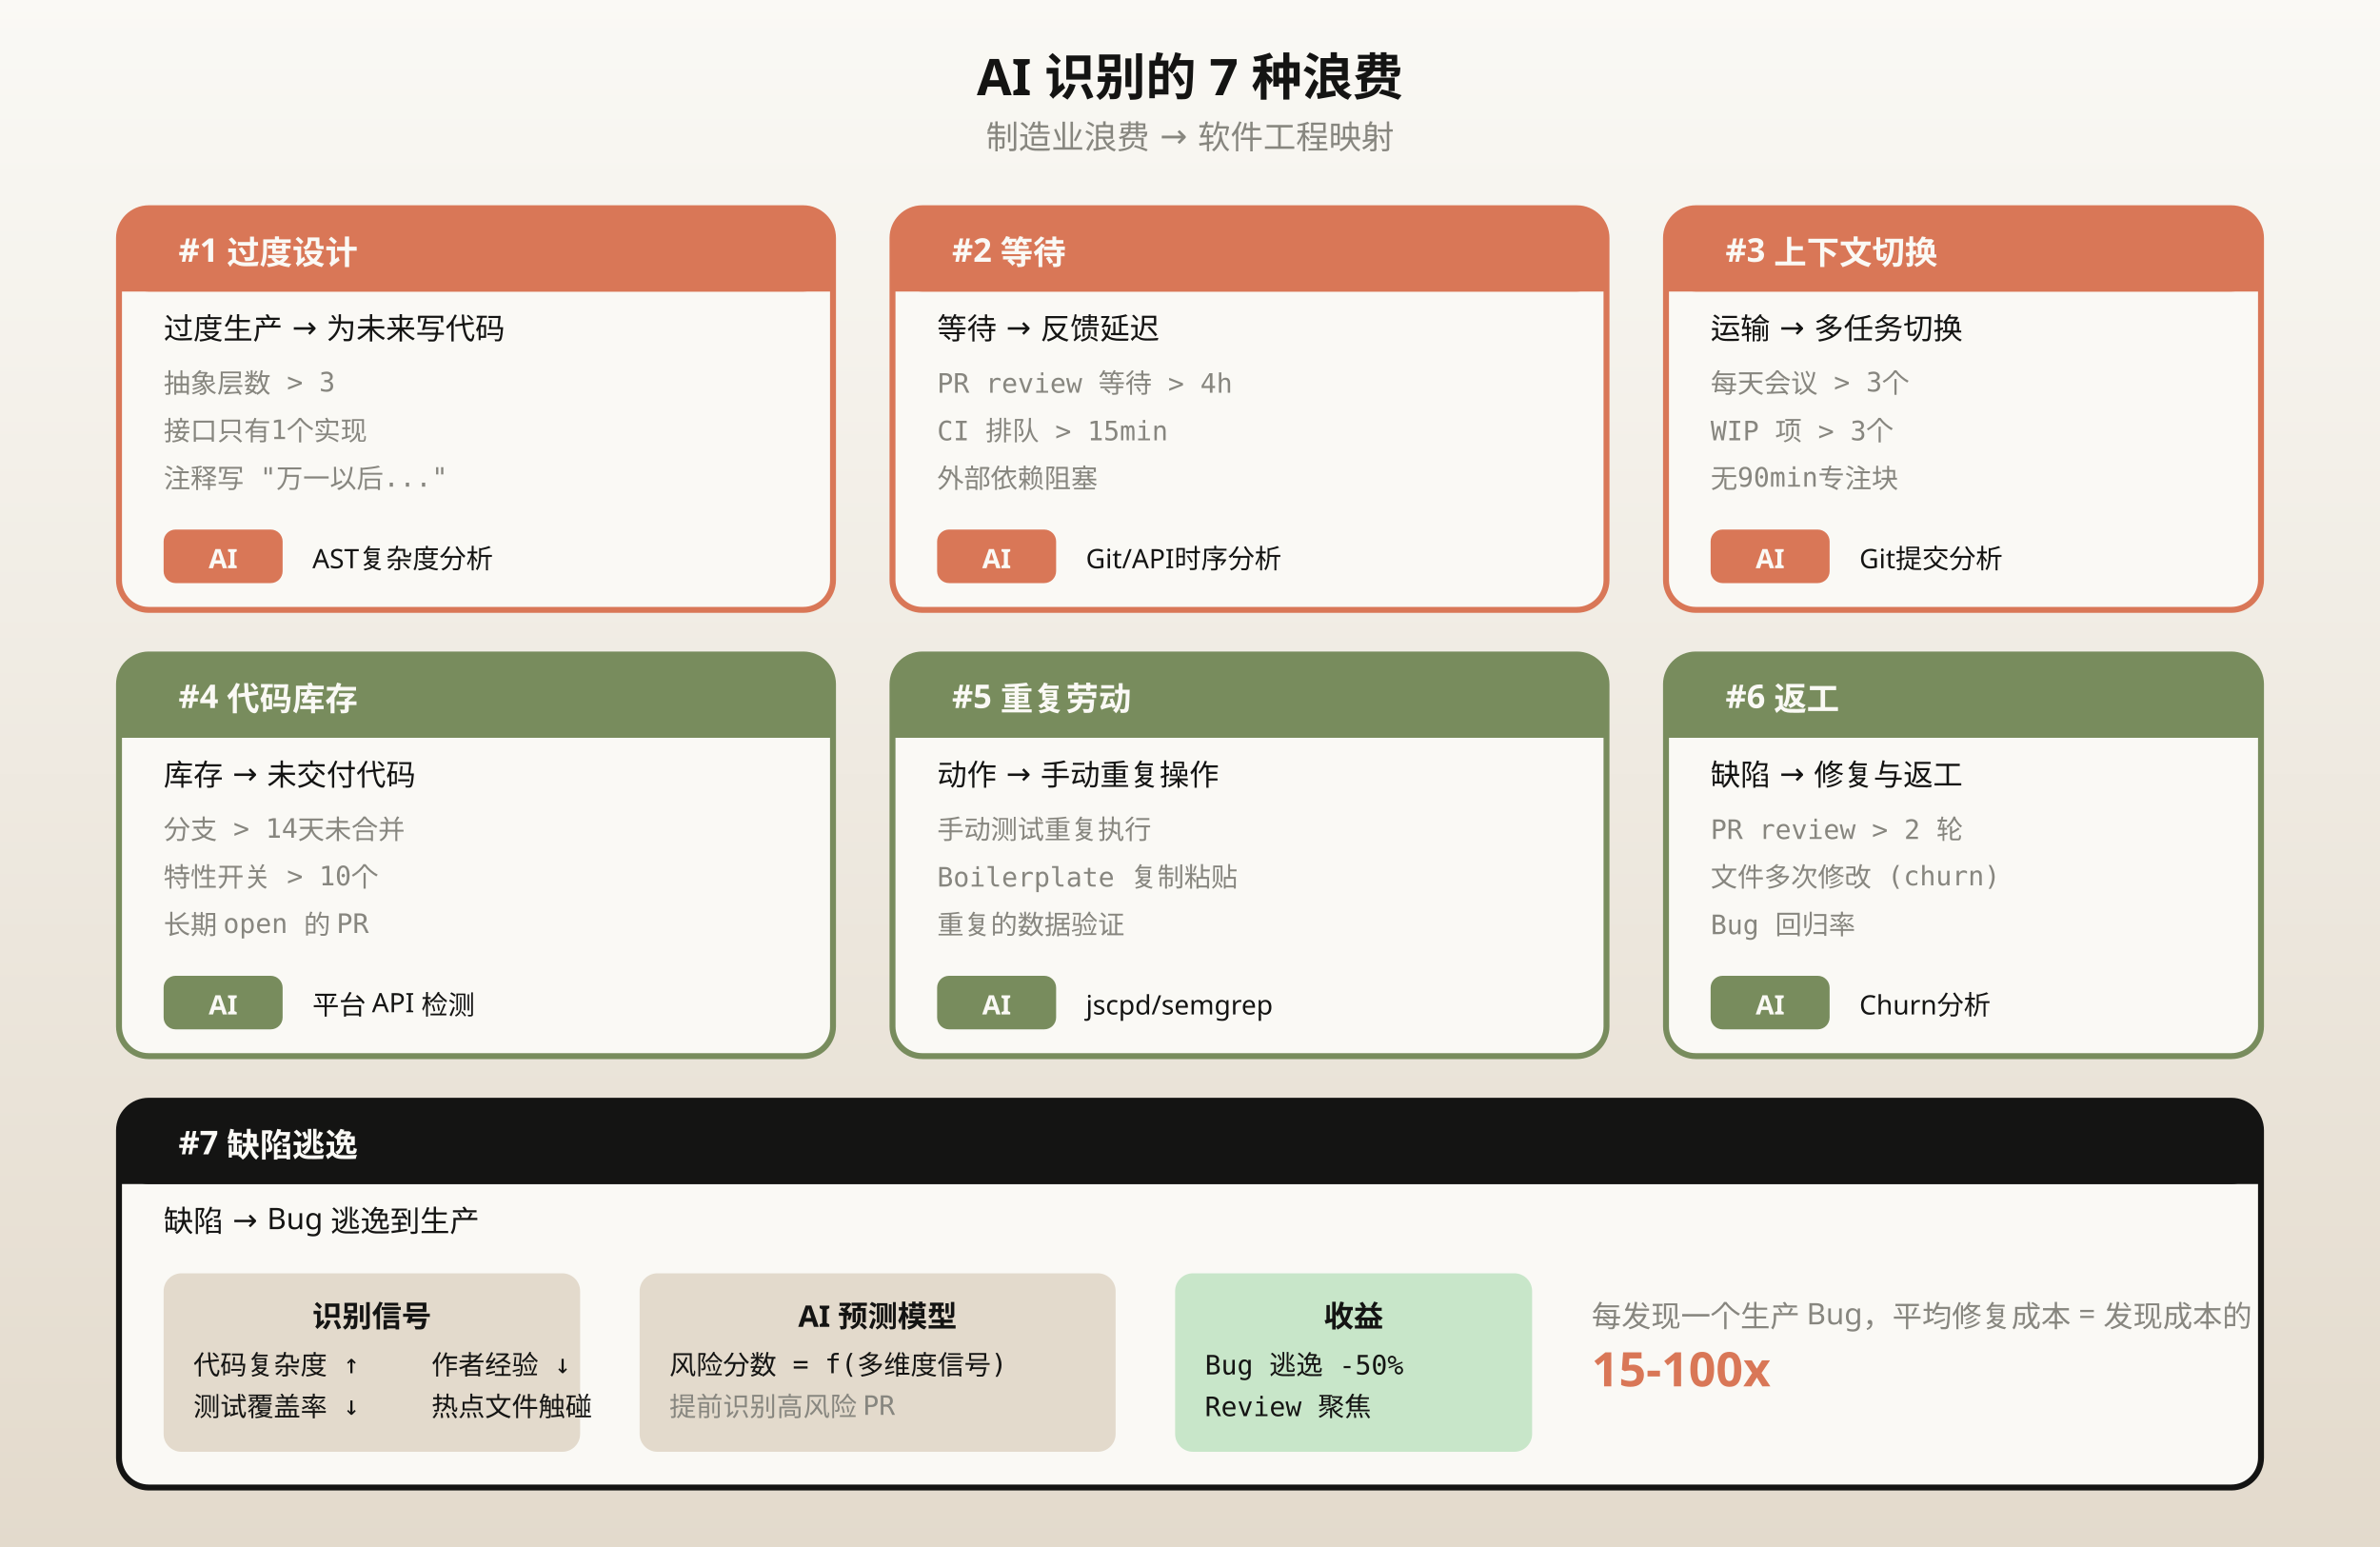
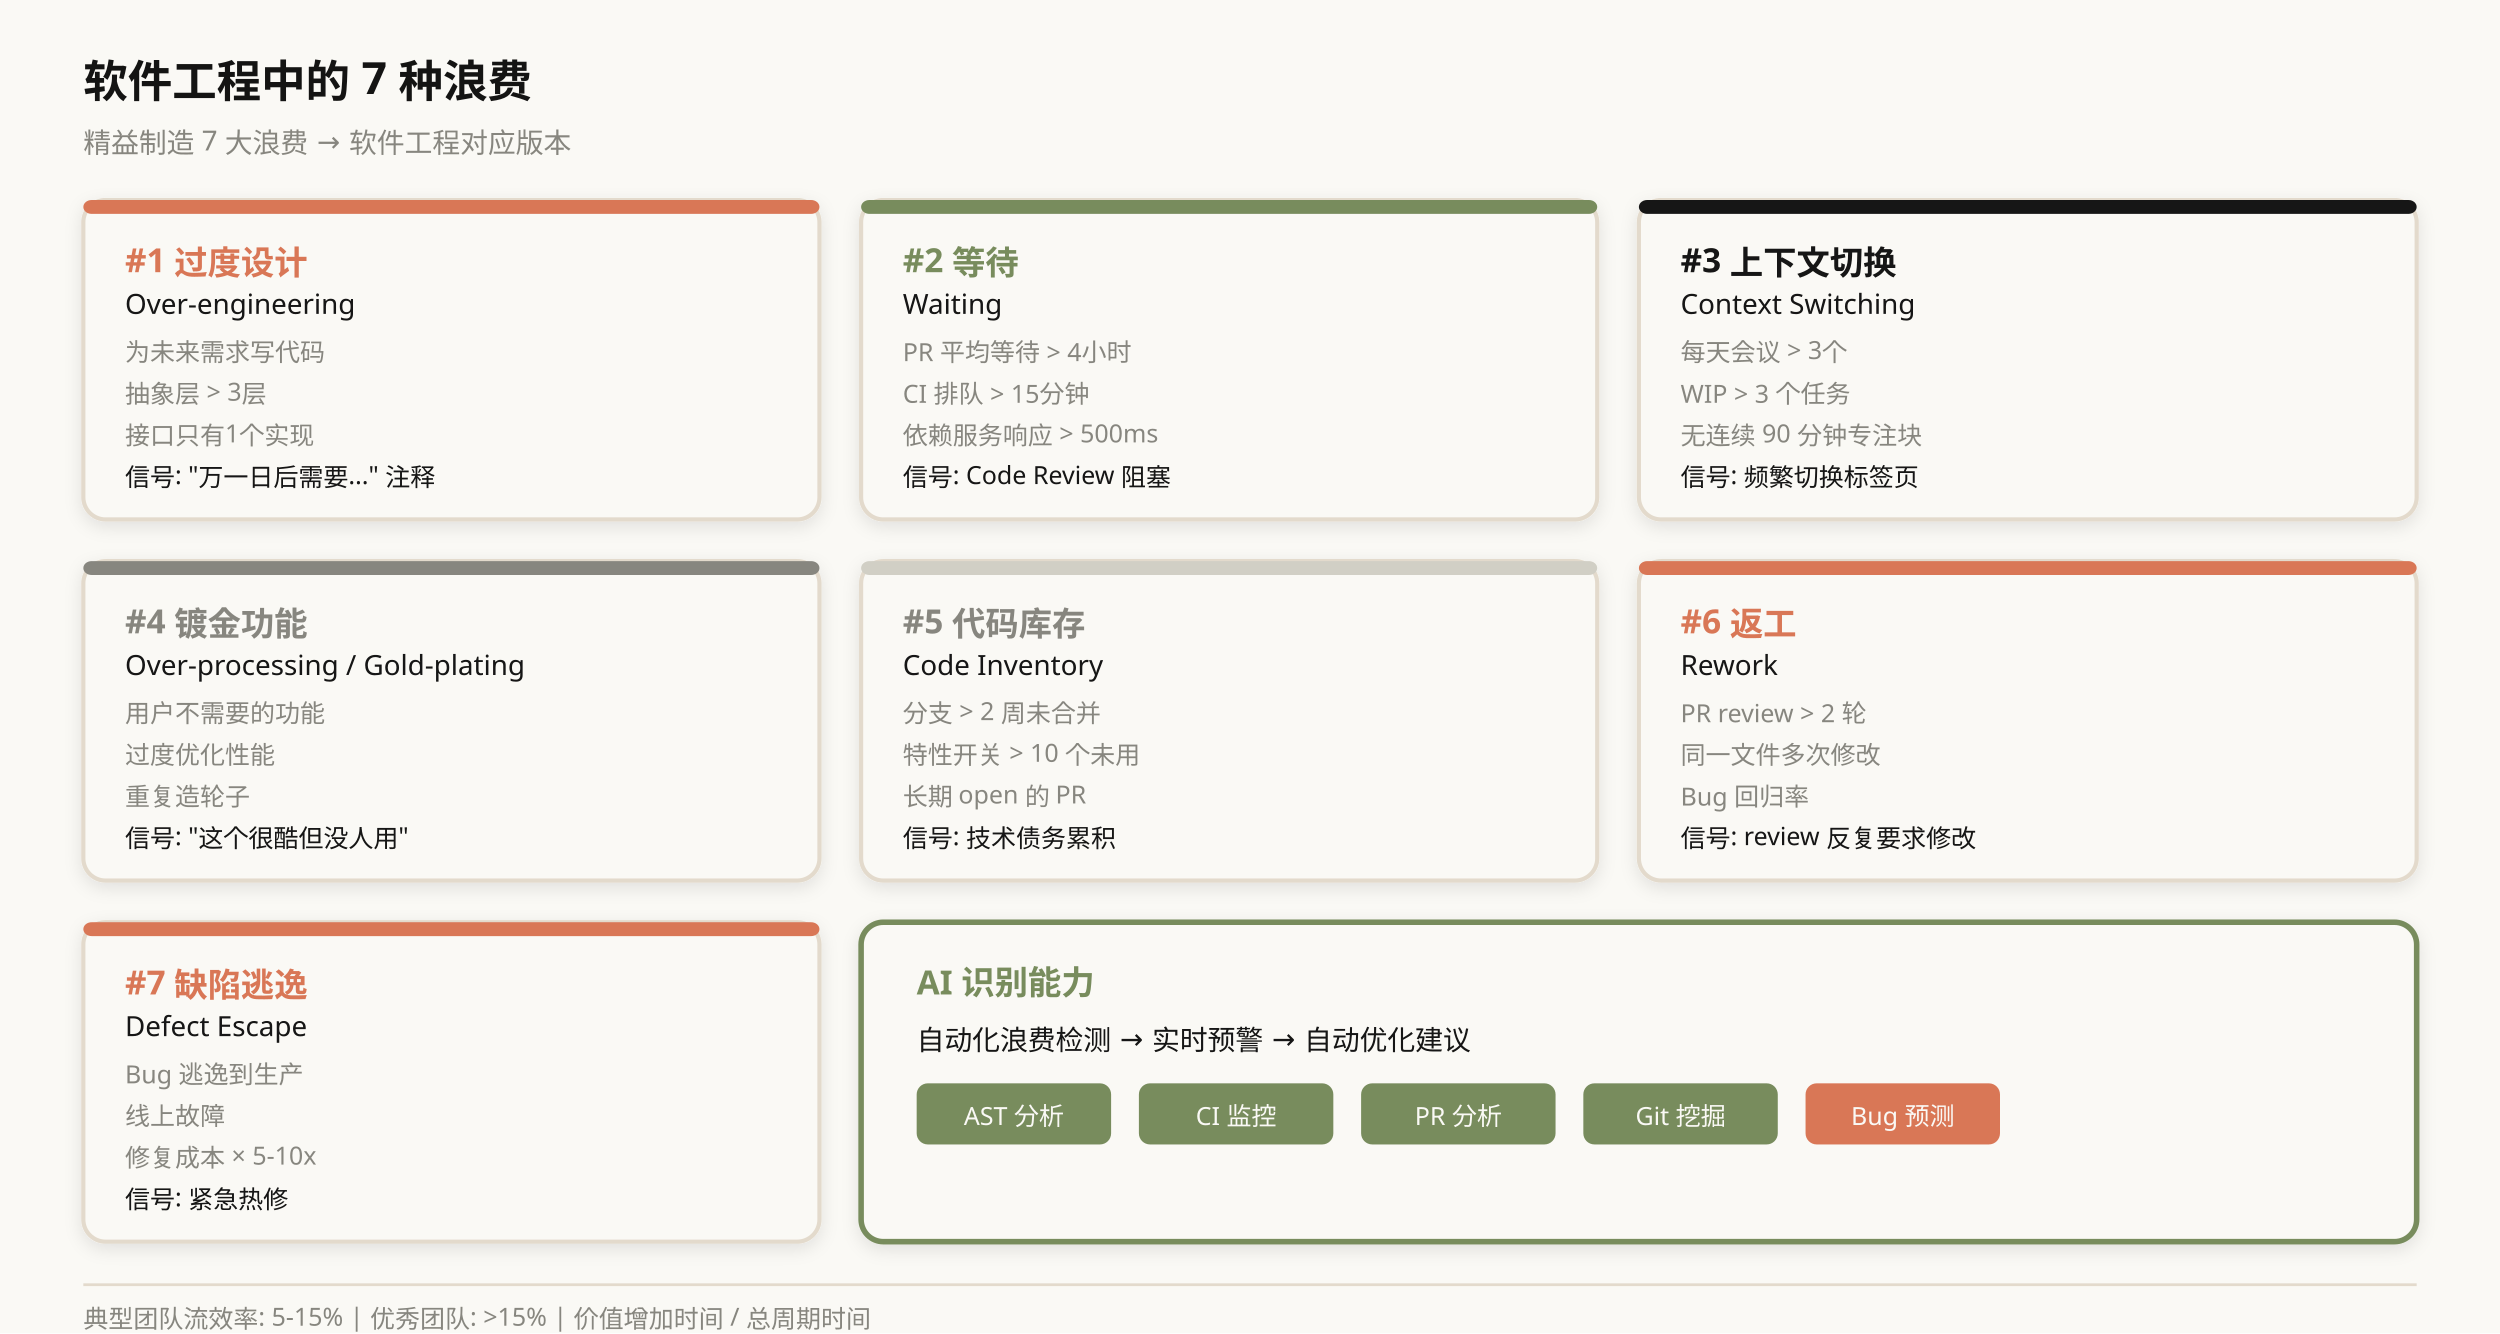
- <svg xmlns="http://www.w3.org/2000/svg" viewBox="0 0 800 520" role="img" aria-label="软件工程中的七种浪费">
+ <svg xmlns="http://www.w3.org/2000/svg" viewBox="0 0 900 480" role="img" aria-label="软件工程中的7种浪费">
  <defs>
-     <linearGradient id="bgGrad5" x1="0%" y1="0%" x2="0%" y2="100%">
-       <stop offset="0%" stop-color="#FAF9F5" />
-       <stop offset="100%" stop-color="#E3DACC" />
-     </linearGradient>
+     <filter id="sf" x="-10%" y="-10%" width="120%" height="120%">
+       <feDropShadow dx="0" dy="2" stdDeviation="3" flood-color="#141413" flood-opacity="0.1" />
+     </filter>
  </defs>
-   <rect width="800" height="520" fill="url(#bgGrad5)" />
-   <text x="400" y="32" font-family="system-ui, sans-serif" font-size="17" font-weight="700" fill="#141413" text-anchor="middle">AI 识别的 7 种浪费</text>
-   <text x="400" y="50" font-family="system-ui, sans-serif" font-size="11" fill="#87867F" text-anchor="middle">制造业浪费 → 软件工程映射</text>
-   <rect x="40" y="70" width="240" height="135" rx="10" fill="#FAF9F5" stroke="#D97757" stroke-width="2" />
-   <rect x="40" y="70" width="240" height="28" rx="10" fill="#D97757" />
-   <rect x="40" y="90" width="240" height="8" fill="#D97757" />
-   <text x="60" y="88" font-family="system-ui, sans-serif" font-size="11" font-weight="700" fill="#FAF9F5">#1 过度设计</text>
-   <text x="55" y="114" font-family="system-ui, sans-serif" font-size="10" fill="#141413">过度生产 → 为未来写代码</text>
-   <text x="55" y="132" font-family="monospace" font-size="9" fill="#87867F">抽象层数 &gt; 3</text>
-   <text x="55" y="148" font-family="monospace" font-size="9" fill="#87867F">接口只有1个实现</text>
-   <text x="55" y="164" font-family="monospace" font-size="9" fill="#87867F">注释写 "万一以后..."</text>
-   <rect x="55" y="178" width="40" height="18" rx="4" fill="#D97757" />
-   <text x="75" y="191" font-family="system-ui, sans-serif" font-size="9" font-weight="600" fill="#FAF9F5" text-anchor="middle">AI</text>
-   <text x="105" y="191" font-family="system-ui, sans-serif" font-size="9" fill="#141413">AST复杂度分析</text>
-   <rect x="300" y="70" width="240" height="135" rx="10" fill="#FAF9F5" stroke="#D97757" stroke-width="2" />
-   <rect x="300" y="70" width="240" height="28" rx="10" fill="#D97757" />
-   <rect x="300" y="90" width="240" height="8" fill="#D97757" />
-   <text x="320" y="88" font-family="system-ui, sans-serif" font-size="11" font-weight="700" fill="#FAF9F5">#2 等待</text>
-   <text x="315" y="114" font-family="system-ui, sans-serif" font-size="10" fill="#141413">等待 → 反馈延迟</text>
-   <text x="315" y="132" font-family="monospace" font-size="9" fill="#87867F">PR review 等待 &gt; 4h</text>
-   <text x="315" y="148" font-family="monospace" font-size="9" fill="#87867F">CI 排队 &gt; 15min</text>
-   <text x="315" y="164" font-family="monospace" font-size="9" fill="#87867F">外部依赖阻塞</text>
-   <rect x="315" y="178" width="40" height="18" rx="4" fill="#D97757" />
-   <text x="335" y="191" font-family="system-ui, sans-serif" font-size="9" font-weight="600" fill="#FAF9F5" text-anchor="middle">AI</text>
-   <text x="365" y="191" font-family="system-ui, sans-serif" font-size="9" fill="#141413">Git/API时序分析</text>
-   <rect x="560" y="70" width="200" height="135" rx="10" fill="#FAF9F5" stroke="#D97757" stroke-width="2" />
-   <rect x="560" y="70" width="200" height="28" rx="10" fill="#D97757" />
-   <rect x="560" y="90" width="200" height="8" fill="#D97757" />
-   <text x="580" y="88" font-family="system-ui, sans-serif" font-size="11" font-weight="700" fill="#FAF9F5">#3 上下文切换</text>
-   <text x="575" y="114" font-family="system-ui, sans-serif" font-size="10" fill="#141413">运输 → 多任务切换</text>
-   <text x="575" y="132" font-family="monospace" font-size="9" fill="#87867F">每天会议 &gt; 3个</text>
-   <text x="575" y="148" font-family="monospace" font-size="9" fill="#87867F">WIP 项 &gt; 3个</text>
-   <text x="575" y="164" font-family="monospace" font-size="9" fill="#87867F">无90min专注块</text>
-   <rect x="575" y="178" width="40" height="18" rx="4" fill="#D97757" />
-   <text x="595" y="191" font-family="system-ui, sans-serif" font-size="9" font-weight="600" fill="#FAF9F5" text-anchor="middle">AI</text>
-   <text x="625" y="191" font-family="system-ui, sans-serif" font-size="9" fill="#141413">Git提交分析</text>
-   <rect x="40" y="220" width="240" height="135" rx="10" fill="#FAF9F5" stroke="#788C5D" stroke-width="2" />
-   <rect x="40" y="220" width="240" height="28" rx="10" fill="#788C5D" />
-   <rect x="40" y="240" width="240" height="8" fill="#788C5D" />
-   <text x="60" y="238" font-family="system-ui, sans-serif" font-size="11" font-weight="700" fill="#FAF9F5">#4 代码库存</text>
-   <text x="55" y="264" font-family="system-ui, sans-serif" font-size="10" fill="#141413">库存 → 未交付代码</text>
-   <text x="55" y="282" font-family="monospace" font-size="9" fill="#87867F">分支 &gt; 14天未合并</text>
-   <text x="55" y="298" font-family="monospace" font-size="9" fill="#87867F">特性开关 &gt; 10个</text>
-   <text x="55" y="314" font-family="monospace" font-size="9" fill="#87867F">长期 open 的 PR</text>
-   <rect x="55" y="328" width="40" height="18" rx="4" fill="#788C5D" />
-   <text x="75" y="341" font-family="system-ui, sans-serif" font-size="9" font-weight="600" fill="#FAF9F5" text-anchor="middle">AI</text>
-   <text x="105" y="341" font-family="system-ui, sans-serif" font-size="9" fill="#141413">平台 API 检测</text>
-   <rect x="300" y="220" width="240" height="135" rx="10" fill="#FAF9F5" stroke="#788C5D" stroke-width="2" />
-   <rect x="300" y="220" width="240" height="28" rx="10" fill="#788C5D" />
-   <rect x="300" y="240" width="240" height="8" fill="#788C5D" />
-   <text x="320" y="238" font-family="system-ui, sans-serif" font-size="11" font-weight="700" fill="#FAF9F5">#5 重复劳动</text>
-   <text x="315" y="264" font-family="system-ui, sans-serif" font-size="10" fill="#141413">动作 → 手动重复操作</text>
-   <text x="315" y="282" font-family="monospace" font-size="9" fill="#87867F">手动测试重复执行</text>
-   <text x="315" y="298" font-family="monospace" font-size="9" fill="#87867F">Boilerplate 复制粘贴</text>
-   <text x="315" y="314" font-family="monospace" font-size="9" fill="#87867F">重复的数据验证</text>
-   <rect x="315" y="328" width="40" height="18" rx="4" fill="#788C5D" />
-   <text x="335" y="341" font-family="system-ui, sans-serif" font-size="9" font-weight="600" fill="#FAF9F5" text-anchor="middle">AI</text>
-   <text x="365" y="341" font-family="system-ui, sans-serif" font-size="9" fill="#141413">jscpd/semgrep</text>
-   <rect x="560" y="220" width="200" height="135" rx="10" fill="#FAF9F5" stroke="#788C5D" stroke-width="2" />
-   <rect x="560" y="220" width="200" height="28" rx="10" fill="#788C5D" />
-   <rect x="560" y="240" width="200" height="8" fill="#788C5D" />
-   <text x="580" y="238" font-family="system-ui, sans-serif" font-size="11" font-weight="700" fill="#FAF9F5">#6 返工</text>
-   <text x="575" y="264" font-family="system-ui, sans-serif" font-size="10" fill="#141413">缺陷 → 修复与返工</text>
-   <text x="575" y="282" font-family="monospace" font-size="9" fill="#87867F">PR review &gt; 2 轮</text>
-   <text x="575" y="298" font-family="monospace" font-size="9" fill="#87867F">文件多次修改 (churn)</text>
-   <text x="575" y="314" font-family="monospace" font-size="9" fill="#87867F">Bug 回归率</text>
-   <rect x="575" y="328" width="40" height="18" rx="4" fill="#788C5D" />
-   <text x="595" y="341" font-family="system-ui, sans-serif" font-size="9" font-weight="600" fill="#FAF9F5" text-anchor="middle">AI</text>
-   <text x="625" y="341" font-family="system-ui, sans-serif" font-size="9" fill="#141413">Churn分析</text>
-   <rect x="40" y="370" width="720" height="130" rx="10" fill="#FAF9F5" stroke="#141413" stroke-width="2" />
-   <rect x="40" y="370" width="720" height="28" rx="10" fill="#141413" />
-   <rect x="40" y="390" width="720" height="8" fill="#141413" />
-   <text x="60" y="388" font-family="system-ui, sans-serif" font-size="11" font-weight="700" fill="#FAF9F5">#7 缺陷逃逸</text>
-   <text x="55" y="414" font-family="system-ui, sans-serif" font-size="10" fill="#141413">缺陷 → Bug 逃逸到生产</text>
-   <rect x="55" y="428" width="140" height="60" rx="6" fill="#E3DACC" />
-   <text x="125" y="446" font-family="system-ui, sans-serif" font-size="10" font-weight="600" fill="#141413" text-anchor="middle">识别信号</text>
-   <text x="65" y="462" font-family="monospace" font-size="9" fill="#141413">代码复杂度 ↑</text>
-   <text x="65" y="476" font-family="monospace" font-size="9" fill="#141413">测试覆盖率 ↓</text>
-   <text x="145" y="462" font-family="monospace" font-size="9" fill="#141413">作者经验 ↓</text>
-   <text x="145" y="476" font-family="monospace" font-size="9" fill="#141413">热点文件触碰</text>
-   <rect x="215" y="428" width="160" height="60" rx="6" fill="#E3DACC" />
-   <text x="295" y="446" font-family="system-ui, sans-serif" font-size="10" font-weight="600" fill="#141413" text-anchor="middle">AI 预测模型</text>
-   <text x="225" y="462" font-family="monospace" font-size="9" fill="#141413">风险分数 = f(多维度信号)</text>
-   <text x="225" y="476" font-family="monospace" font-size="9" fill="#87867F">提前识别高风险 PR</text>
-   <rect x="395" y="428" width="120" height="60" rx="6" fill="#C8E6C9" />
-   <text x="455" y="446" font-family="system-ui, sans-serif" font-size="10" font-weight="600" fill="#141413" text-anchor="middle">收益</text>
-   <text x="405" y="462" font-family="monospace" font-size="9" fill="#141413">Bug 逃逸 -50%</text>
-   <text x="405" y="476" font-family="monospace" font-size="9" fill="#141413">Review 聚焦</text>
-   <text x="535" y="446" font-family="system-ui, sans-serif" font-size="10" fill="#87867F">每发现一个生产 Bug，平均修复成本 = 发现成本的</text>
-   <text x="535" y="466" font-family="system-ui, sans-serif" font-size="16" font-weight="800" fill="#D97757">15-100x</text>
+   <rect width="900" height="480" fill="#FAF9F5" />
+   <text x="30" y="35" font-family="system-ui,sans-serif" font-size="16" font-weight="700" fill="#141413">软件工程中的 7 种浪费</text>
+   <text x="30" y="55" font-family="system-ui,sans-serif" font-size="10" fill="#87867F">精益制造 7 大浪费 → 软件工程对应版本</text>
+   <g filter="url(#sf)">
+     <rect x="30" y="72" width="265" height="115" rx="8" fill="#FAF9F5" stroke="#E3DACC" stroke-width="1.5" />
+     <rect x="30" y="72" width="265" height="5" rx="3" fill="#D97757" />
+     <text x="45" y="98" font-family="system-ui,sans-serif" font-size="12" font-weight="700" fill="#D97757">#1 过度设计</text>
+     <text x="45" y="113" font-family="system-ui,sans-serif" font-size="10" fill="#141413">Over-engineering</text>
+     <text x="45" y="130" font-family="system-ui,sans-serif" font-size="9" fill="#87867F">为未来需求写代码</text>
+     <text x="45" y="145" font-family="system-ui,sans-serif" font-size="9" fill="#87867F">抽象层 &gt; 3层</text>
+     <text x="45" y="160" font-family="system-ui,sans-serif" font-size="9" fill="#87867F">接口只有1个实现</text>
+     <text x="45" y="175" font-family="system-ui,sans-serif" font-size="9" fill="#141413">信号: "万一日后需要..." 注释</text>
+   </g>
+   <g filter="url(#sf)">
+     <rect x="310" y="72" width="265" height="115" rx="8" fill="#FAF9F5" stroke="#E3DACC" stroke-width="1.5" />
+     <rect x="310" y="72" width="265" height="5" rx="3" fill="#788C5D" />
+     <text x="325" y="98" font-family="system-ui,sans-serif" font-size="12" font-weight="700" fill="#788C5D">#2 等待</text>
+     <text x="325" y="113" font-family="system-ui,sans-serif" font-size="10" fill="#141413">Waiting</text>
+     <text x="325" y="130" font-family="system-ui,sans-serif" font-size="9" fill="#87867F">PR 平均等待 &gt; 4小时</text>
+     <text x="325" y="145" font-family="system-ui,sans-serif" font-size="9" fill="#87867F">CI 排队 &gt; 15分钟</text>
+     <text x="325" y="160" font-family="system-ui,sans-serif" font-size="9" fill="#87867F">依赖服务响应 &gt; 500ms</text>
+     <text x="325" y="175" font-family="system-ui,sans-serif" font-size="9" fill="#141413">信号: Code Review 阻塞</text>
+   </g>
+   <g filter="url(#sf)">
+     <rect x="590" y="72" width="280" height="115" rx="8" fill="#FAF9F5" stroke="#E3DACC" stroke-width="1.5" />
+     <rect x="590" y="72" width="280" height="5" rx="3" fill="#141413" />
+     <text x="605" y="98" font-family="system-ui,sans-serif" font-size="12" font-weight="700" fill="#141413">#3 上下文切换</text>
+     <text x="605" y="113" font-family="system-ui,sans-serif" font-size="10" fill="#141413">Context Switching</text>
+     <text x="605" y="130" font-family="system-ui,sans-serif" font-size="9" fill="#87867F">每天会议 &gt; 3个</text>
+     <text x="605" y="145" font-family="system-ui,sans-serif" font-size="9" fill="#87867F">WIP &gt; 3 个任务</text>
+     <text x="605" y="160" font-family="system-ui,sans-serif" font-size="9" fill="#87867F">无连续 90 分钟专注块</text>
+     <text x="605" y="175" font-family="system-ui,sans-serif" font-size="9" fill="#141413">信号: 频繁切换标签页</text>
+   </g>
+   <g filter="url(#sf)">
+     <rect x="30" y="202" width="265" height="115" rx="8" fill="#FAF9F5" stroke="#E3DACC" stroke-width="1.5" />
+     <rect x="30" y="202" width="265" height="5" rx="3" fill="#87867F" />
+     <text x="45" y="228" font-family="system-ui,sans-serif" font-size="12" font-weight="700" fill="#87867F">#4 镀金功能</text>
+     <text x="45" y="243" font-family="system-ui,sans-serif" font-size="10" fill="#141413">Over-processing / Gold-plating</text>
+     <text x="45" y="260" font-family="system-ui,sans-serif" font-size="9" fill="#87867F">用户不需要的功能</text>
+     <text x="45" y="275" font-family="system-ui,sans-serif" font-size="9" fill="#87867F">过度优化性能</text>
+     <text x="45" y="290" font-family="system-ui,sans-serif" font-size="9" fill="#87867F">重复造轮子</text>
+     <text x="45" y="305" font-family="system-ui,sans-serif" font-size="9" fill="#141413">信号: "这个很酷但没人用"</text>
+   </g>
+   <g filter="url(#sf)">
+     <rect x="310" y="202" width="265" height="115" rx="8" fill="#FAF9F5" stroke="#E3DACC" stroke-width="1.5" />
+     <rect x="310" y="202" width="265" height="5" rx="3" fill="#D1CFC5" />
+     <text x="325" y="228" font-family="system-ui,sans-serif" font-size="12" font-weight="700" fill="#87867F">#5 代码库存</text>
+     <text x="325" y="243" font-family="system-ui,sans-serif" font-size="10" fill="#141413">Code Inventory</text>
+     <text x="325" y="260" font-family="system-ui,sans-serif" font-size="9" fill="#87867F">分支 &gt; 2 周未合并</text>
+     <text x="325" y="275" font-family="system-ui,sans-serif" font-size="9" fill="#87867F">特性开关 &gt; 10 个未用</text>
+     <text x="325" y="290" font-family="system-ui,sans-serif" font-size="9" fill="#87867F">长期 open 的 PR</text>
+     <text x="325" y="305" font-family="system-ui,sans-serif" font-size="9" fill="#141413">信号: 技术债务累积</text>
+   </g>
+   <g filter="url(#sf)">
+     <rect x="590" y="202" width="280" height="115" rx="8" fill="#FAF9F5" stroke="#E3DACC" stroke-width="1.5" />
+     <rect x="590" y="202" width="280" height="5" rx="3" fill="#D97757" />
+     <text x="605" y="228" font-family="system-ui,sans-serif" font-size="12" font-weight="700" fill="#D97757">#6 返工</text>
+     <text x="605" y="243" font-family="system-ui,sans-serif" font-size="10" fill="#141413">Rework</text>
+     <text x="605" y="260" font-family="system-ui,sans-serif" font-size="9" fill="#87867F">PR review &gt; 2 轮</text>
+     <text x="605" y="275" font-family="system-ui,sans-serif" font-size="9" fill="#87867F">同一文件多次修改</text>
+     <text x="605" y="290" font-family="system-ui,sans-serif" font-size="9" fill="#87867F">Bug 回归率</text>
+     <text x="605" y="305" font-family="system-ui,sans-serif" font-size="9" fill="#141413">信号: review 反复要求修改</text>
+   </g>
+   <g filter="url(#sf)">
+     <rect x="30" y="332" width="265" height="115" rx="8" fill="#FAF9F5" stroke="#E3DACC" stroke-width="1.5" />
+     <rect x="30" y="332" width="265" height="5" rx="3" fill="#D97757" />
+     <text x="45" y="358" font-family="system-ui,sans-serif" font-size="12" font-weight="700" fill="#D97757">#7 缺陷逃逸</text>
+     <text x="45" y="373" font-family="system-ui,sans-serif" font-size="10" fill="#141413">Defect Escape</text>
+     <text x="45" y="390" font-family="system-ui,sans-serif" font-size="9" fill="#87867F">Bug 逃逸到生产</text>
+     <text x="45" y="405" font-family="system-ui,sans-serif" font-size="9" fill="#87867F">线上故障</text>
+     <text x="45" y="420" font-family="system-ui,sans-serif" font-size="9" fill="#87867F">修复成本 × 5-10x</text>
+     <text x="45" y="435" font-family="system-ui,sans-serif" font-size="9" fill="#141413">信号: 紧急热修</text>
+   </g>
+   <g filter="url(#sf)">
+     <rect x="310" y="332" width="560" height="115" rx="8" fill="#FAF9F5" stroke="#788C5D" stroke-width="2" />
+     <text x="330" y="358" font-family="system-ui,sans-serif" font-size="12" font-weight="700" fill="#788C5D">AI 识别能力</text>
+     <text x="330" y="378" font-family="system-ui,sans-serif" font-size="10" fill="#141413">自动化浪费检测 → 实时预警 → 自动优化建议</text>
+     <g transform="translate(330, 390)">
+       <rect width="70" height="22" rx="4" fill="#788C5D" />
+       <text x="35" y="15" font-family="system-ui,sans-serif" font-size="9" fill="#FAF9F5" text-anchor="middle">AST 分析</text>
+       <rect x="80" width="70" height="22" rx="4" fill="#788C5D" />
+       <text x="115" y="15" font-family="system-ui,sans-serif" font-size="9" fill="#FAF9F5" text-anchor="middle">CI 监控</text>
+       <rect x="160" width="70" height="22" rx="4" fill="#788C5D" />
+       <text x="195" y="15" font-family="system-ui,sans-serif" font-size="9" fill="#FAF9F5" text-anchor="middle">PR 分析</text>
+       <rect x="240" width="70" height="22" rx="4" fill="#788C5D" />
+       <text x="275" y="15" font-family="system-ui,sans-serif" font-size="9" fill="#FAF9F5" text-anchor="middle">Git 挖掘</text>
+       <rect x="320" width="70" height="22" rx="4" fill="#D97757" />
+       <text x="355" y="15" font-family="system-ui,sans-serif" font-size="9" fill="#FAF9F5" text-anchor="middle">Bug 预测</text>
+     </g>
+   </g>
+   <rect x="30" y="462" width="840" height="1" fill="#E3DACC" />
+   <text x="30" y="478" font-family="system-ui,sans-serif" font-size="9" fill="#87867F">典型团队流效率: 5-15% | 优秀团队: &gt;15% | 价值增加时间 / 总周期时间</text>
</svg>
